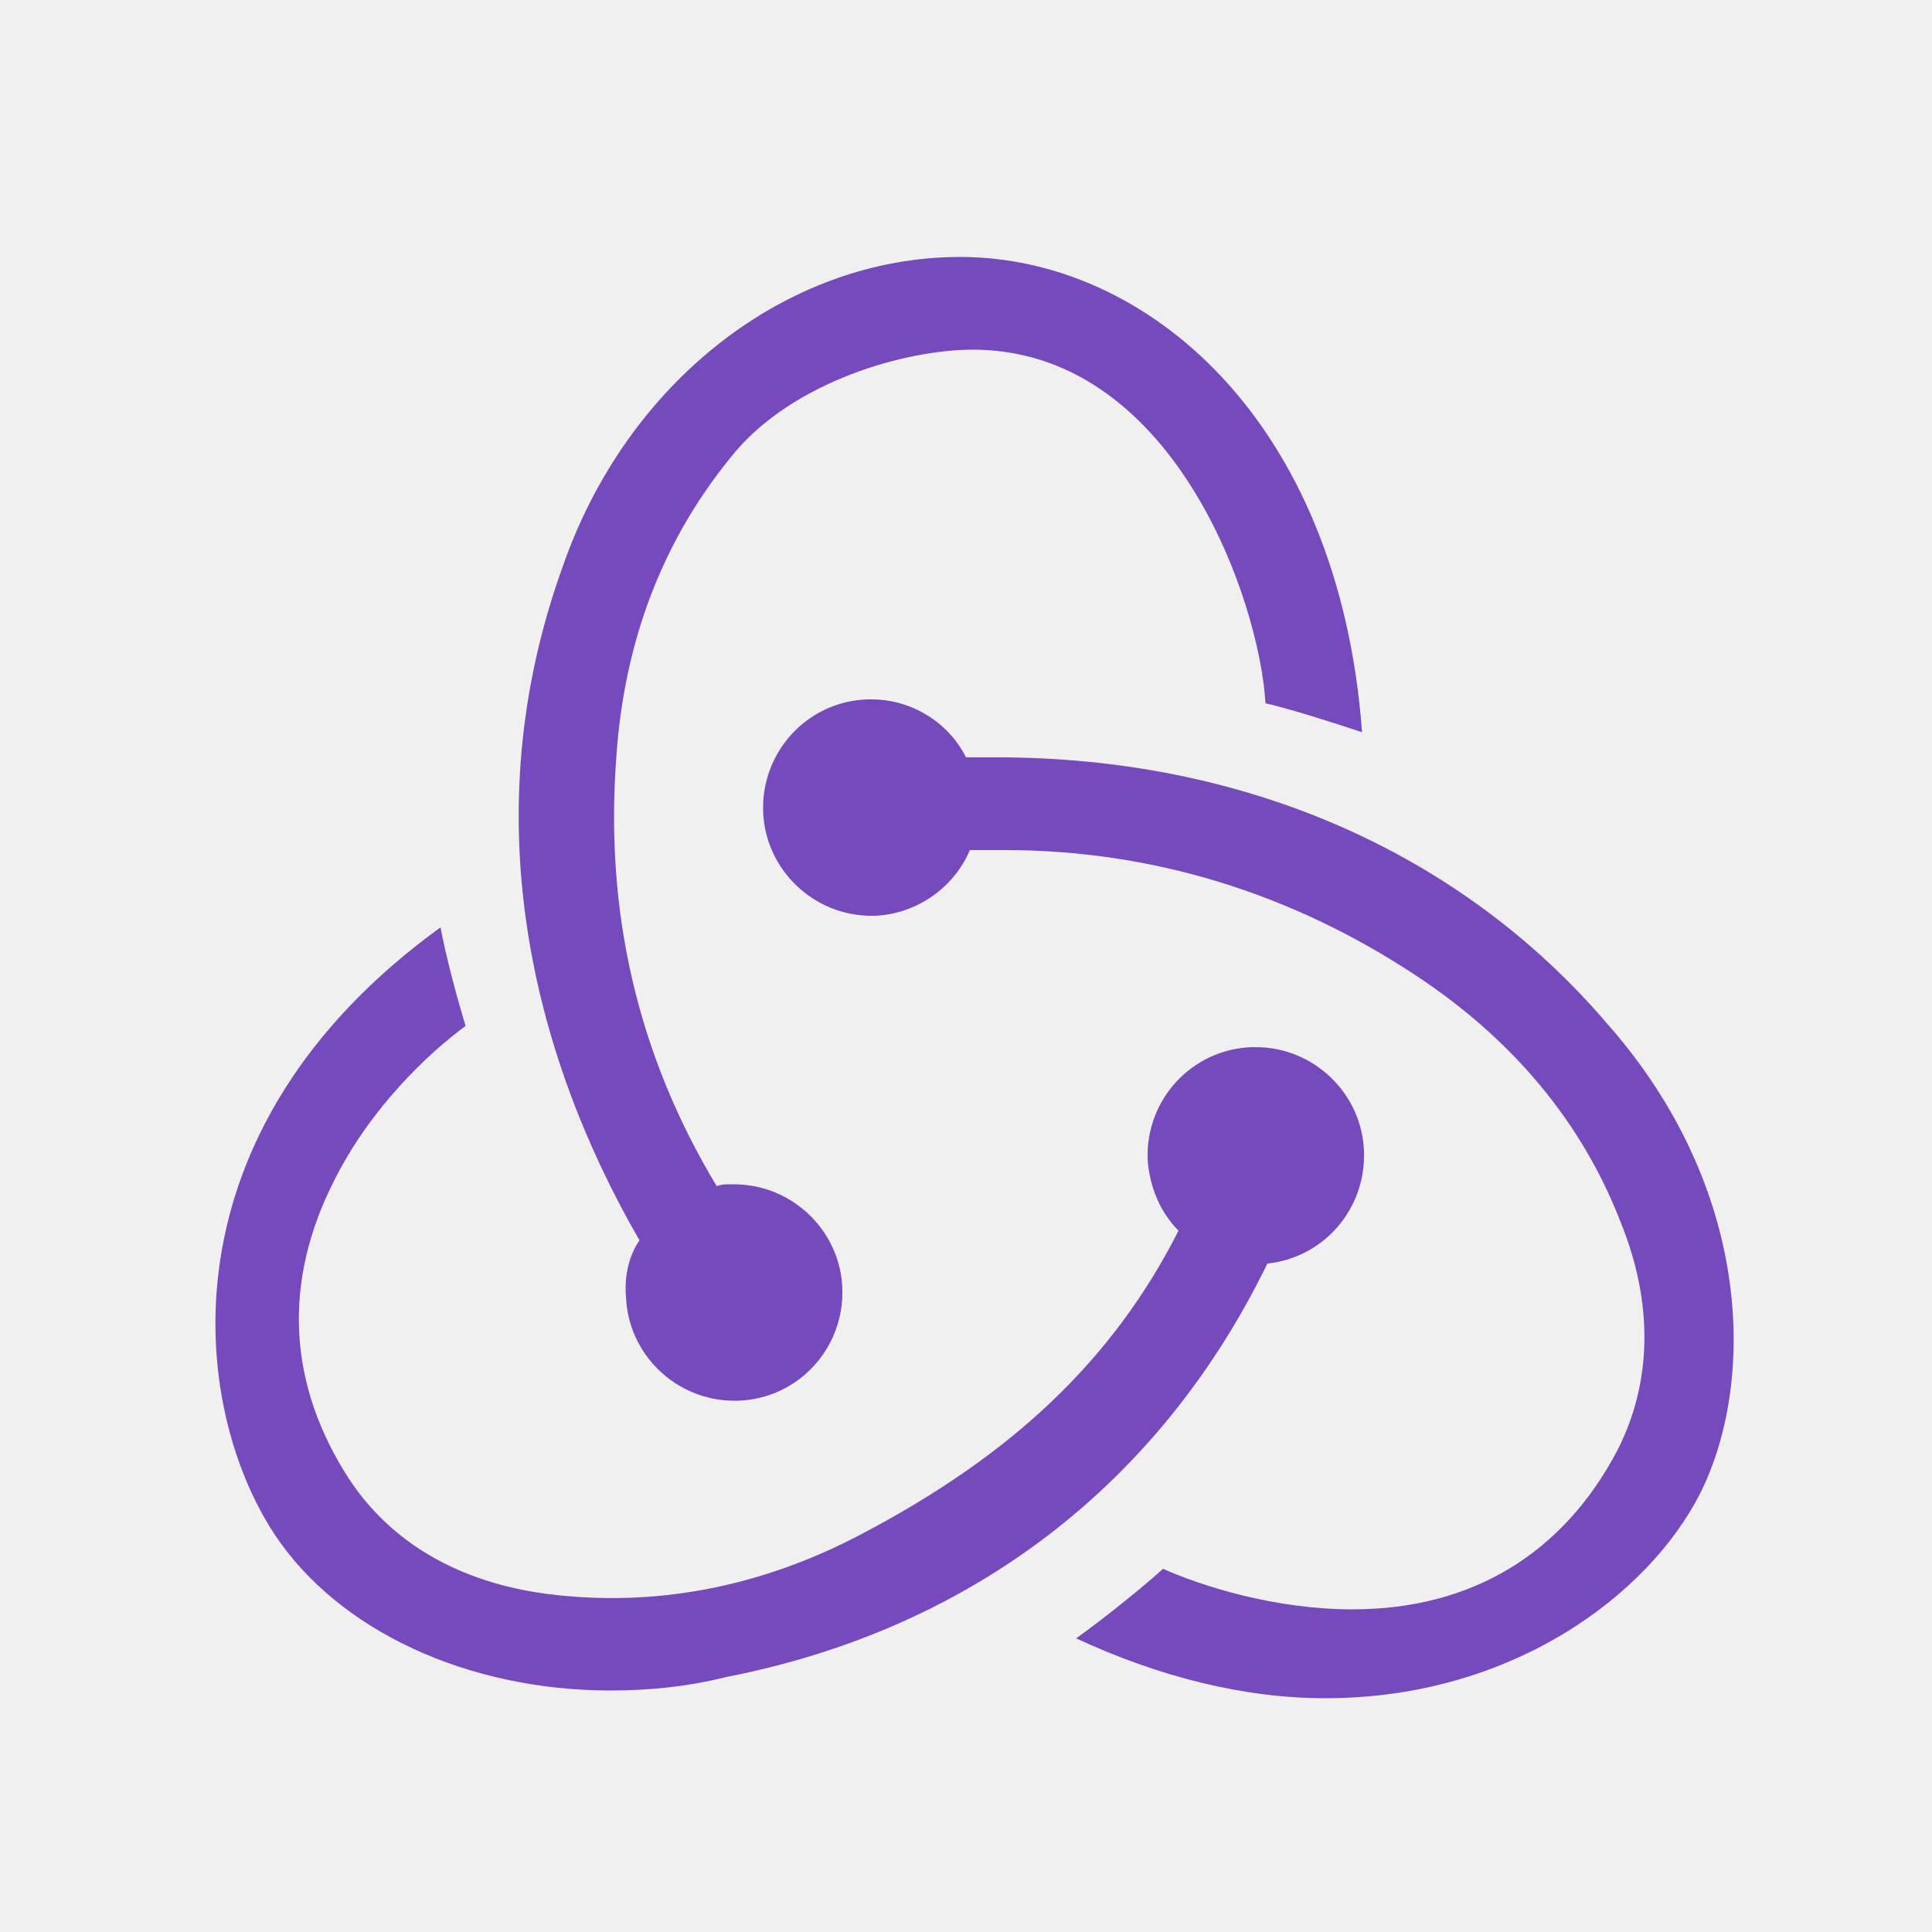
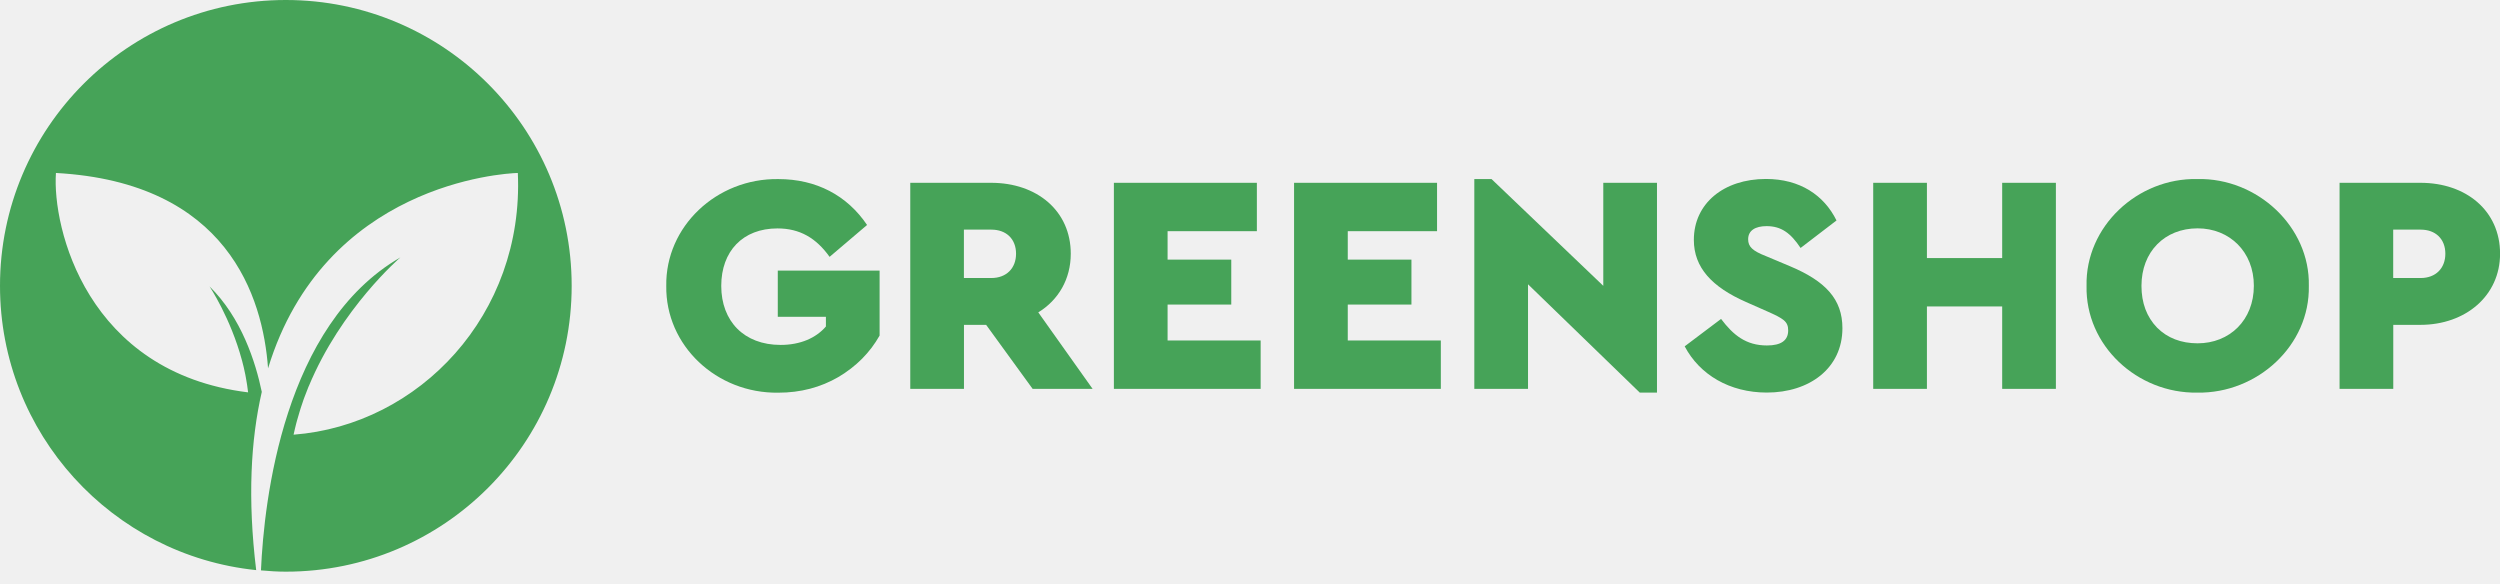
- <svg xmlns="http://www.w3.org/2000/svg" viewBox="0 0 100 100">
-   <g fill="#764ABC">
-     <path d="M65.6 65.4c2.9-.3 5.1-2.8 5-5.8-.1-3-2.6-5.4-5.6-5.4h-.2c-3.1.1-5.5 2.7-5.4 5.8.1 1.5.7 2.8 1.6 3.7-3.4 6.7-8.6 11.6-16.4 15.7-5.3 2.8-10.8 3.8-16.3 3.1-4.5-.6-8-2.6-10.2-5.9-3.2-4.9-3.5-10.2-.8-15.5 1.9-3.8 4.9-6.6 6.8-8-.4-1.3-1-3.5-1.3-5.1-14.5 10.5-13 24.7-8.6 31.4 3.3 5 10 8.1 17.4 8.1 2 0 4-.2 6-.7 12.8-2.5 22.5-10.1 28-21.4z" />
-     <path d="M83.2 53c-7.6-8.9-18.8-13.8-31.6-13.8H50c-.9-1.8-2.8-3-4.9-3h-.2c-3.1.1-5.5 2.7-5.4 5.8.1 3 2.6 5.4 5.6 5.4h.2c2.2-.1 4.1-1.5 4.9-3.4H52c7.6 0 14.8 2.2 21.3 6.5 5 3.3 8.6 7.6 10.6 12.8 1.7 4.2 1.6 8.3-.2 11.8-2.8 5.3-7.5 8.2-13.7 8.2-4 0-7.8-1.2-9.8-2.1-1.1 1-3.1 2.6-4.5 3.6 4.3 2 8.7 3.1 12.9 3.1 9.6 0 16.7-5.3 19.4-10.6 2.9-5.8 2.7-15.8-4.8-24.3z" />
-     <path d="M32.4 67.1c.1 3 2.6 5.4 5.6 5.4h.2c3.1-.1 5.5-2.7 5.4-5.8-.1-3-2.6-5.4-5.6-5.4h-.2c-.2 0-.5 0-.7.1-4.1-6.8-5.8-14.2-5.2-22.2.4-6 2.4-11.2 5.9-15.5 2.9-3.7 8.5-5.5 12.3-5.6 10.6-.2 15.1 13 15.4 18.3 1.3.3 3.5 1 5 1.5-1.2-16.2-11.2-24.6-20.8-24.6-9 0-17.3 6.5-20.6 16.1-4.6 12.8-1.6 25.1 4 34.8-.5.7-.8 1.8-.7 2.9z" />
+ <svg xmlns="http://www.w3.org/2000/svg" width="150" height="35" viewBox="0 0 150 35" fill="none">
+   <g id="Logo" clip-path="url(#clip0_2_71)">
+     <g id="Group">
+       <path id="Vector" d="M17.15 0C7.677 0 0 7.677 0 17.15C0 26.02 6.735 33.318 15.371 34.207C14.85 29.913 15.044 26.4 15.707 23.514C15.335 21.723 14.49 19.07 12.573 17.186C12.573 17.186 13.835 19.078 14.518 21.621C14.518 21.625 14.522 21.63 14.522 21.634C14.595 21.904 14.66 22.179 14.716 22.462C14.728 22.527 14.74 22.592 14.753 22.66C14.805 22.951 14.854 23.243 14.886 23.542C5.195 22.353 3.129 13.657 3.356 10.378C13.665 10.948 15.775 17.829 16.083 22.099C19.459 11.041 30.184 10.402 31.07 10.378C31.454 18.876 25.151 25.503 17.615 26.081C17.663 25.85 17.72 25.62 17.777 25.393C17.793 25.325 17.813 25.26 17.833 25.191C17.878 25.03 17.922 24.868 17.975 24.706C17.995 24.637 18.019 24.565 18.039 24.496C18.096 24.318 18.157 24.144 18.217 23.966C18.233 23.926 18.246 23.885 18.262 23.845C18.339 23.635 18.419 23.433 18.5 23.23C18.508 23.214 18.512 23.194 18.52 23.178C18.52 23.178 18.52 23.178 18.525 23.178C20.457 18.504 24.023 15.444 24.023 15.444C17.025 19.487 15.844 29.998 15.658 34.223C16.151 34.268 16.645 34.3 17.15 34.3C26.622 34.3 34.3 26.622 34.3 17.15C34.3 7.677 26.622 0 17.15 0Z" fill="#46A358" />
+       <g id="Group_2">
+         <path id="Vector_2" d="M46.704 10.745C48.972 10.745 50.824 11.72 52.024 13.499L49.776 15.411C48.972 14.287 47.998 13.705 46.647 13.705C44.569 13.705 43.275 15.071 43.275 17.153C43.275 19.272 44.642 20.695 46.837 20.695C48.018 20.695 48.956 20.283 49.554 19.591V19.009H46.667V16.236H52.776V20.133C52.194 21.164 51.369 21.989 50.302 22.623C49.235 23.242 48.034 23.561 46.704 23.561C42.992 23.618 39.924 20.731 39.976 17.153C39.92 13.596 42.992 10.689 46.704 10.745Z" fill="#46A358" />
+         <path id="Vector_3" d="M61.958 23.332L59.168 19.491H57.838V23.332H54.616V10.968H59.467C62.22 10.968 64.246 12.654 64.246 15.222C64.246 16.738 63.514 17.995 62.297 18.743L65.556 23.332H61.958ZM57.834 16.681H59.483C60.381 16.681 60.963 16.099 60.963 15.222C60.963 14.344 60.381 13.778 59.483 13.778H57.834V16.681Z" fill="#46A358" />
+         <path id="Vector_4" d="M66.833 10.968H75.412V13.871H70.055V15.577H73.876V18.274H70.055V20.429H75.639V23.332H66.833V10.968Z" fill="#46A358" />
+         <path id="Vector_5" d="M77.644 10.968H86.223V13.871H80.866V15.577H84.687V18.274H80.866V20.429H86.45V23.332H77.644V10.968Z" fill="#46A358" />
+         <path id="Vector_6" d="M99.419 10.968V23.558H98.388L91.681 17.057V23.331H88.459V10.742H89.49L96.197 17.15V10.968H99.419Z" fill="#46A358" />
+         <path id="Vector_7" d="M103.264 19.135C103.996 20.109 104.764 20.728 106.017 20.728C106.862 20.728 107.291 20.429 107.291 19.826C107.291 19.285 107.008 19.115 106.033 18.682L104.76 18.12C102.718 17.219 101.631 16.058 101.631 14.393C101.631 12.201 103.43 10.738 105.957 10.738C107.998 10.738 109.442 11.712 110.19 13.228L108.035 14.878C107.436 13.98 106.874 13.568 105.993 13.568C105.318 13.568 104.889 13.831 104.889 14.356C104.889 14.805 105.152 15.052 105.957 15.367L107.38 15.965C109.535 16.867 110.545 17.951 110.545 19.693C110.545 22.09 108.576 23.554 106.009 23.554C103.782 23.554 101.982 22.487 101.081 20.78L103.264 19.135Z" fill="#46A358" />
+         <path id="Vector_8" d="M112.393 10.968H115.615V15.484H120.131V10.968H123.353V23.332H120.131V18.387H115.615V23.332H112.393V10.968Z" fill="#46A358" />
+         <path id="Vector_9" d="M131.843 10.742C135.441 10.665 138.607 13.608 138.53 17.15C138.603 20.728 135.441 23.614 131.843 23.558C128.229 23.614 125.116 20.728 125.193 17.15C125.116 13.608 128.229 10.669 131.843 10.742ZM131.859 13.701C129.874 13.701 128.488 15.108 128.488 17.15C128.488 18.181 128.807 19.022 129.426 19.661C130.044 20.279 130.869 20.599 131.859 20.599C133.772 20.599 135.231 19.212 135.231 17.15C135.235 15.108 133.772 13.701 131.859 13.701Z" fill="#46A358" />
+         <path id="Vector_10" d="M140.374 10.968H145.226C147.979 10.968 150.004 12.654 150.004 15.222C150.004 17.752 147.926 19.491 145.226 19.491H143.596V23.332H140.374V10.968ZM145.242 16.681C146.139 16.681 146.721 16.099 146.721 15.222C146.721 14.344 146.139 13.778 145.242 13.778H143.592V16.681H145.242Z" fill="#46A358" />
+       </g>
+     </g>
  </g>
+   <defs>
+     <clipPath id="clip0_2_71">
+       <rect width="150" height="34.3" fill="white" />
+     </clipPath>
+   </defs>
</svg>
